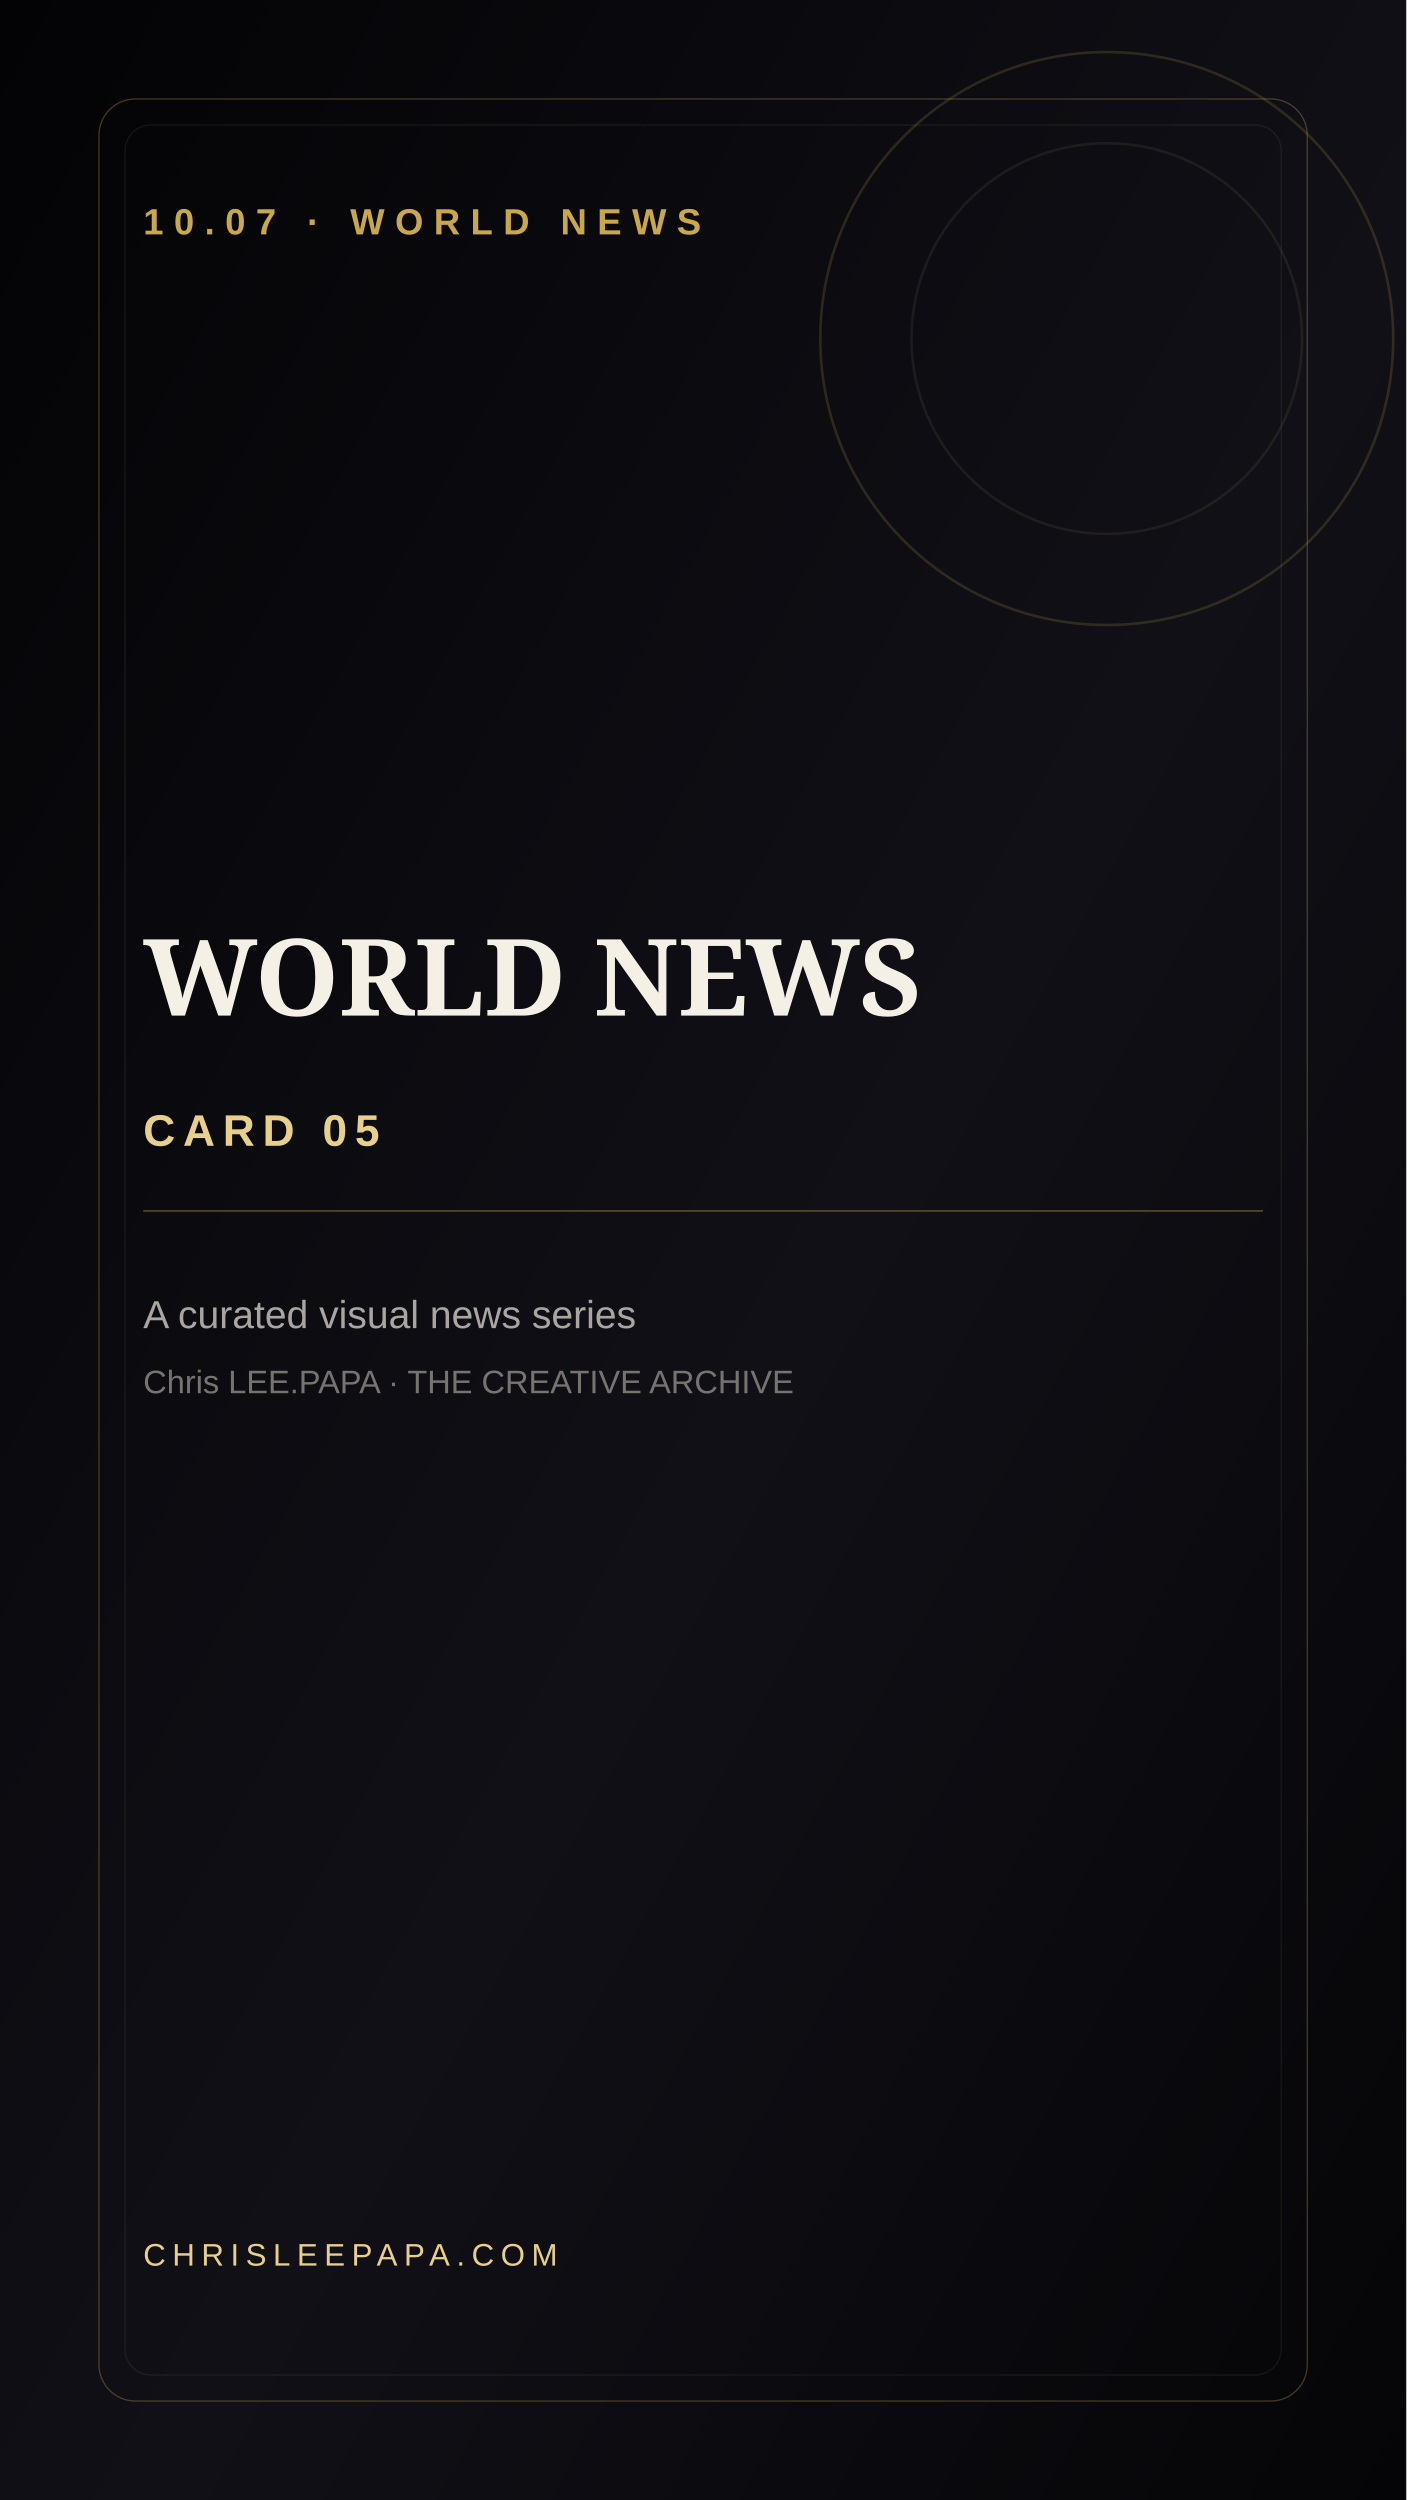
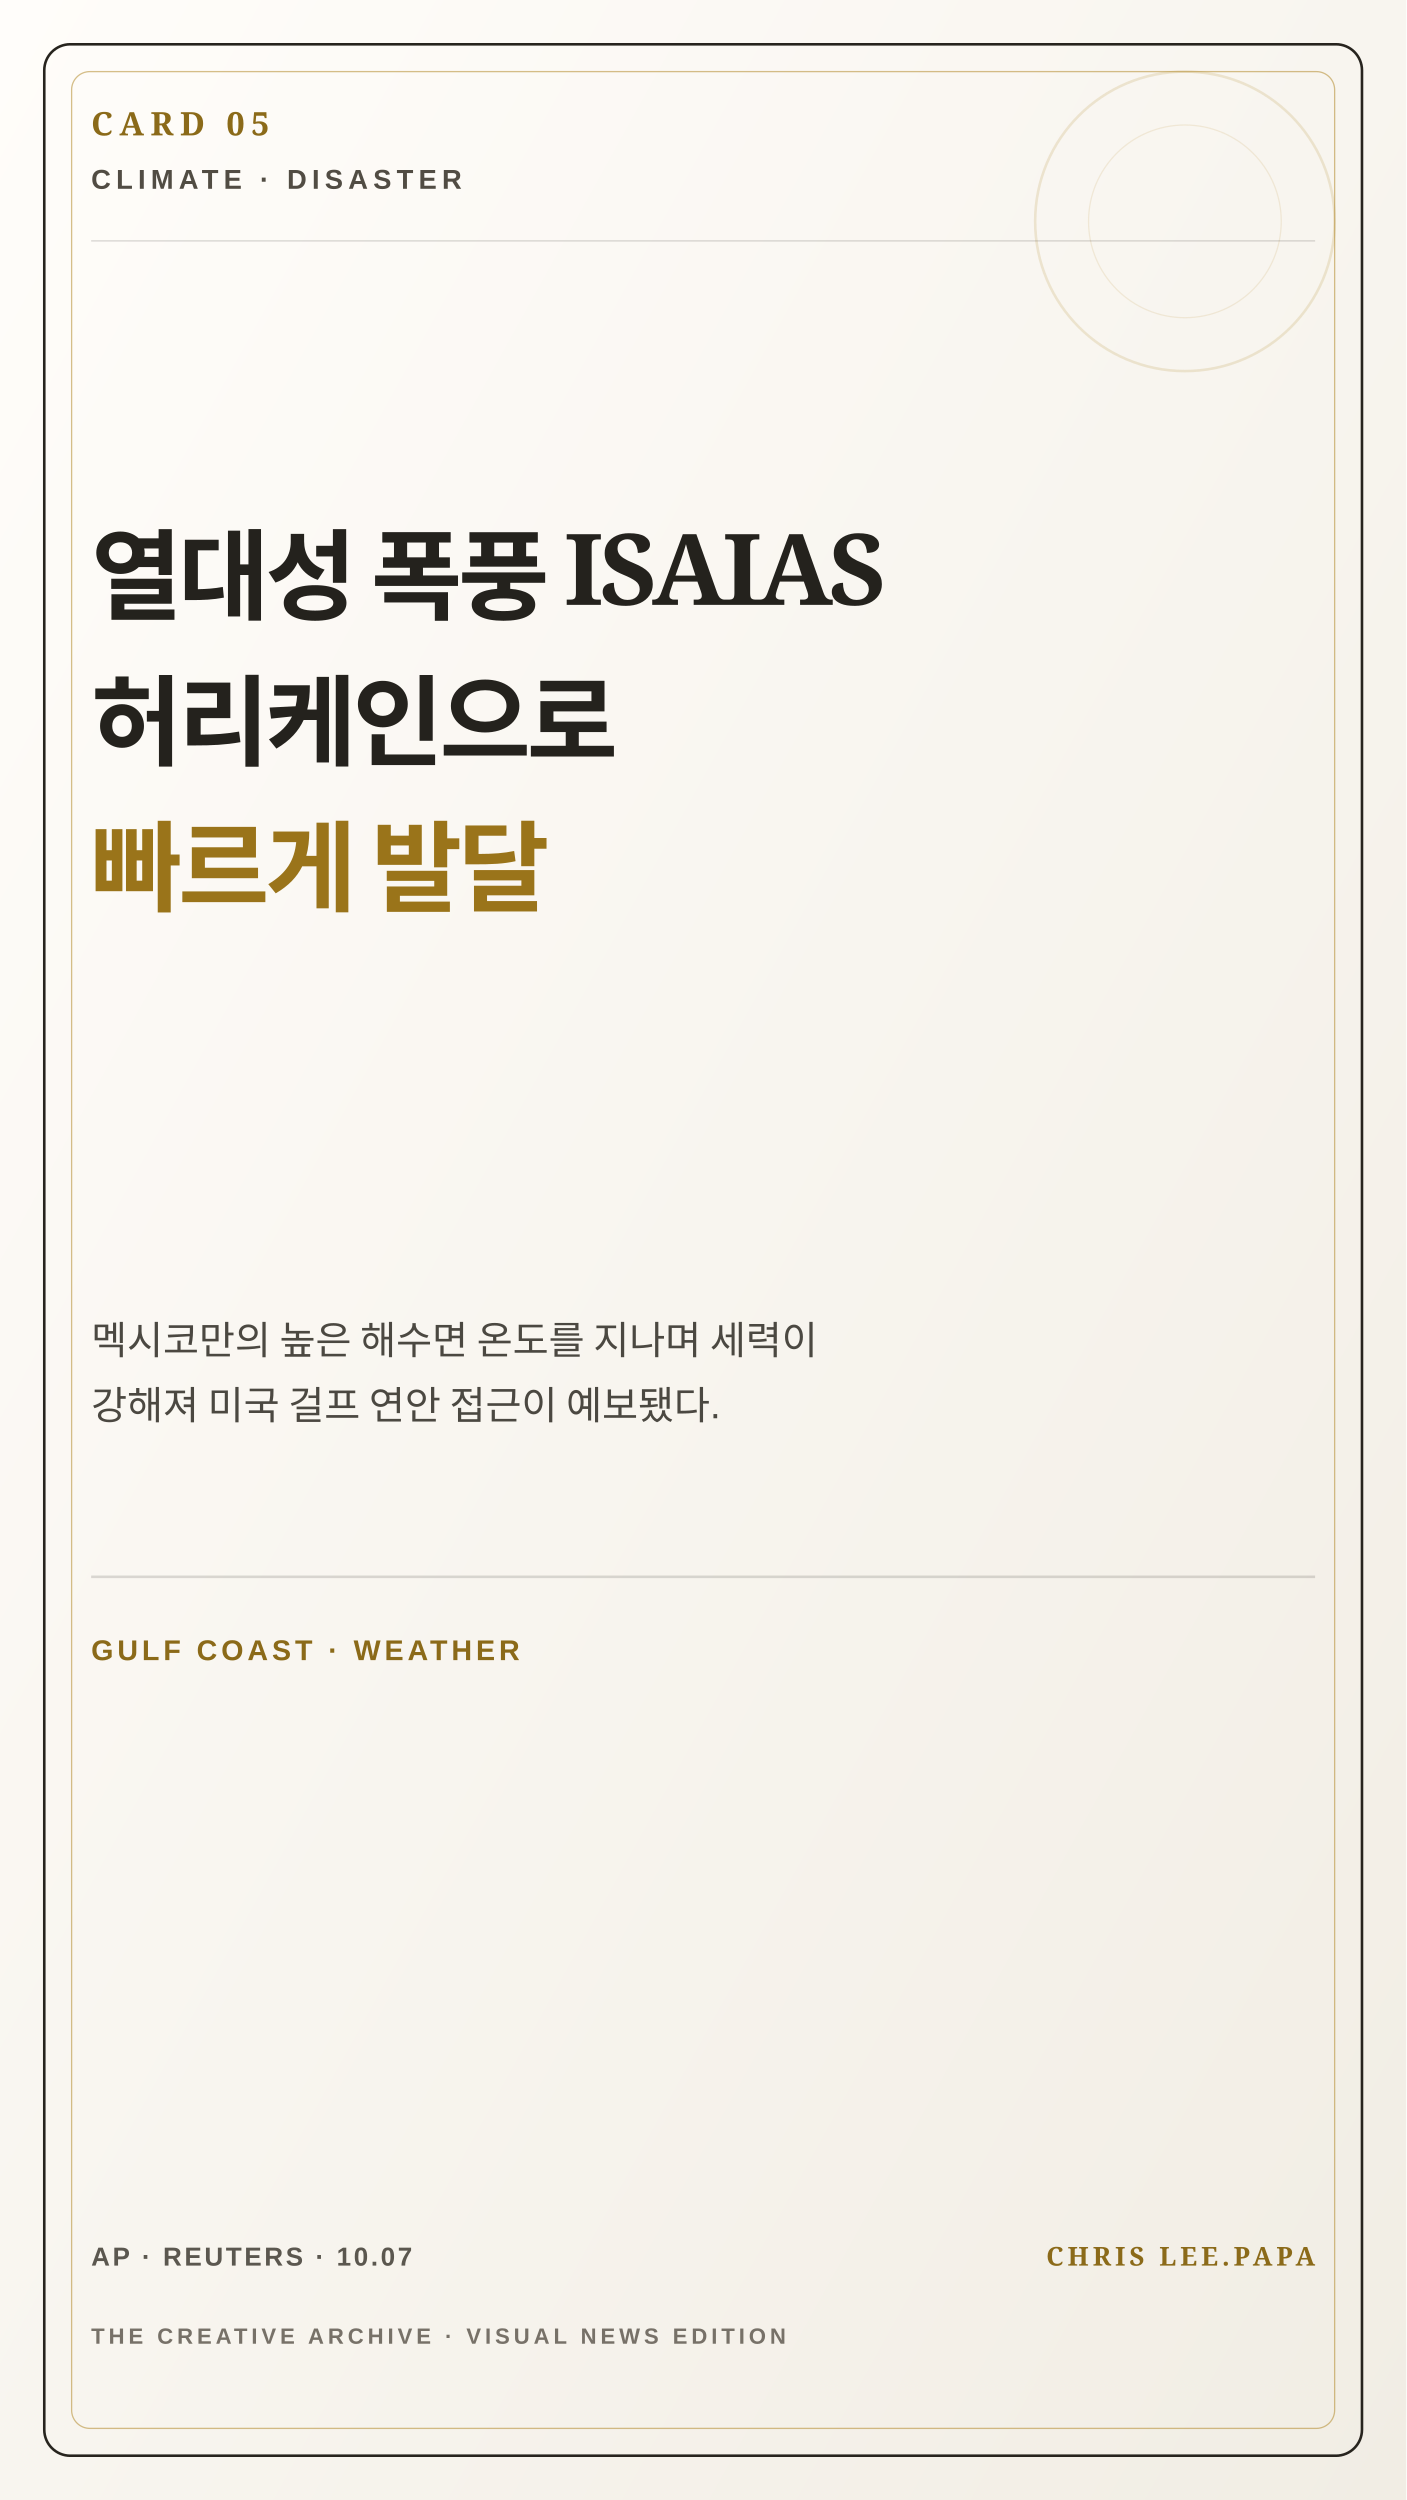
- <svg xmlns="http://www.w3.org/2000/svg" viewBox="0 0 1080 1920">
+ <svg xmlns="http://www.w3.org/2000/svg" width="1080" height="1920" viewBox="0 0 1080 1920">
  <defs>
-     <linearGradient id="g" x1="0" y1="0" x2="1" y2="1">
-       <stop offset="0" stop-color="#030305" />
-       <stop offset=".55" stop-color="#111017" />
-       <stop offset="1" stop-color="#050507" />
+     <linearGradient id="paper" x1="0" y1="0" x2="1" y2="1">
+       <stop offset="0" stop-color="#fffdfa" />
+       <stop offset="1" stop-color="#f1ede4" />
    </linearGradient>
-     <filter id="glow">
-       <feGaussianBlur stdDeviation="18" />
-     </filter>
+     <linearGradient id="gold" x1="0" y1="0" x2="1" y2="1">
+       <stop offset="0" stop-color="#b28b2d" />
+       <stop offset="1" stop-color="#e0c66d" />
+     </linearGradient>
  </defs>
-   <rect width="1080" height="1920" fill="url(#g)" />
-   <circle cx="850" cy="260" r="220" fill="none" stroke="#c9a84c" stroke-opacity=".18" stroke-width="2" />
-   <circle cx="850" cy="260" r="150" fill="none" stroke="#e8d08a" stroke-opacity=".08" stroke-width="2" />
-   <rect x="76" y="76" width="928" height="1768" rx="28" fill="none" stroke="#c9a84c" stroke-opacity=".32" />
-   <rect x="96" y="96" width="888" height="1728" rx="20" fill="none" stroke="#e8d08a" stroke-opacity=".08" />
-   <text x="110" y="180" fill="#c9a84c" font-family="Arial, sans-serif" font-size="28" font-weight="700" letter-spacing="8">10.07 · WORLD NEWS</text>
-   <text x="110" y="780" fill="#f5f0e6" font-family="Georgia, serif" font-size="82" font-weight="700">WORLD NEWS</text>
-   <text x="110" y="880" fill="#e8d08a" font-family="Arial, sans-serif" font-size="34" font-weight="700" letter-spacing="6">CARD 05</text>
-   <line x1="110" y1="930" x2="970" y2="930" stroke="#c9a84c" stroke-opacity=".5" />
-   <text x="110" y="1020" fill="#aaa5a0" font-family="Arial, sans-serif" font-size="30">A curated visual news series</text>
-   <text x="110" y="1070" fill="#77736f" font-family="Arial, sans-serif" font-size="25">Chris LEE.PAPA · THE CREATIVE ARCHIVE</text>
-   <text x="110" y="1740" fill="#e8d08a" font-family="Arial, sans-serif" font-size="24" letter-spacing="5">CHRISLEEPAPA.COM</text>
+   <rect width="1080" height="1920" fill="url(#paper)" />
+   <rect x="34" y="34" width="1012" height="1852" rx="20" fill="none" stroke="#27241e" stroke-width="2" />
+   <rect x="55" y="55" width="970" height="1810" rx="14" fill="none" stroke="#b28b2d" stroke-opacity=".55" />
+   <circle cx="910" cy="170" r="115" fill="none" stroke="#b28b2d" stroke-opacity=".18" stroke-width="2" />
+   <circle cx="910" cy="170" r="74" fill="none" stroke="#b28b2d" stroke-opacity=".14" />
+   <text x="70" y="104" class="num">CARD 05</text>
+   <text x="70" y="145" class="kicker">CLIMATE · DISASTER</text>
+   <line x1="70" y1="185" x2="1010" y2="185" stroke="#27241e" stroke-opacity=".18" />
+   <text x="70" y="470" class="title">열대성 폭풍 ISAIAS</text>
+   <text x="70" y="582" class="title">허리케인으로</text>
+   <text x="70" y="694" class="title gold">빠르게 발달</text>
+   <g class="body">
+     <text x="70" y="1040">멕시코만의 높은 해수면 온도를 지나며 세력이</text>
+     <text x="70" y="1090">강해져 미국 걸프 연안 접근이 예보됐다.</text>
+   </g>
+   <rect x="70" y="1210" width="940" height="2" fill="#27241e" opacity=".16" />
+   <text x="70" y="1275" class="tag">GULF COAST · WEATHER</text>
+   <text x="70" y="1740" class="source">AP · REUTERS · 10.07</text>
+   <text x="1010" y="1740" text-anchor="end" class="mark">CHRIS LEE.PAPA</text>
+   <text x="70" y="1800" class="footer">THE CREATIVE ARCHIVE · VISUAL NEWS EDITION</text>
+   <style>
+ .num{font:700 25px Cinzel,Georgia,serif;letter-spacing:5px;fill:#8b6a19}.kicker{font:600 21px Arial,sans-serif;letter-spacing:4px;fill:#514c43}.date{font:700 32px Cinzel,Georgia,serif;letter-spacing:5px;fill:#8b6a19}.title{font:700 76px "Noto Serif KR",Georgia,serif;fill:#24221d;letter-spacing:-3px}.title.gold{fill:#9a741a}.body{font:400 30px "Noto Serif KR",Arial,sans-serif;fill:#4b4841}.tag{font:700 22px Arial,sans-serif;letter-spacing:3px;fill:#8b6a19}.source{font:600 20px Arial,sans-serif;letter-spacing:2px;fill:#5b574f}.mark{font:700 20px Cinzel,Georgia,serif;letter-spacing:3px;fill:#8b6a19}.footer{font:600 17px Arial,sans-serif;letter-spacing:3px;fill:#777168}
+ </style>
</svg>
